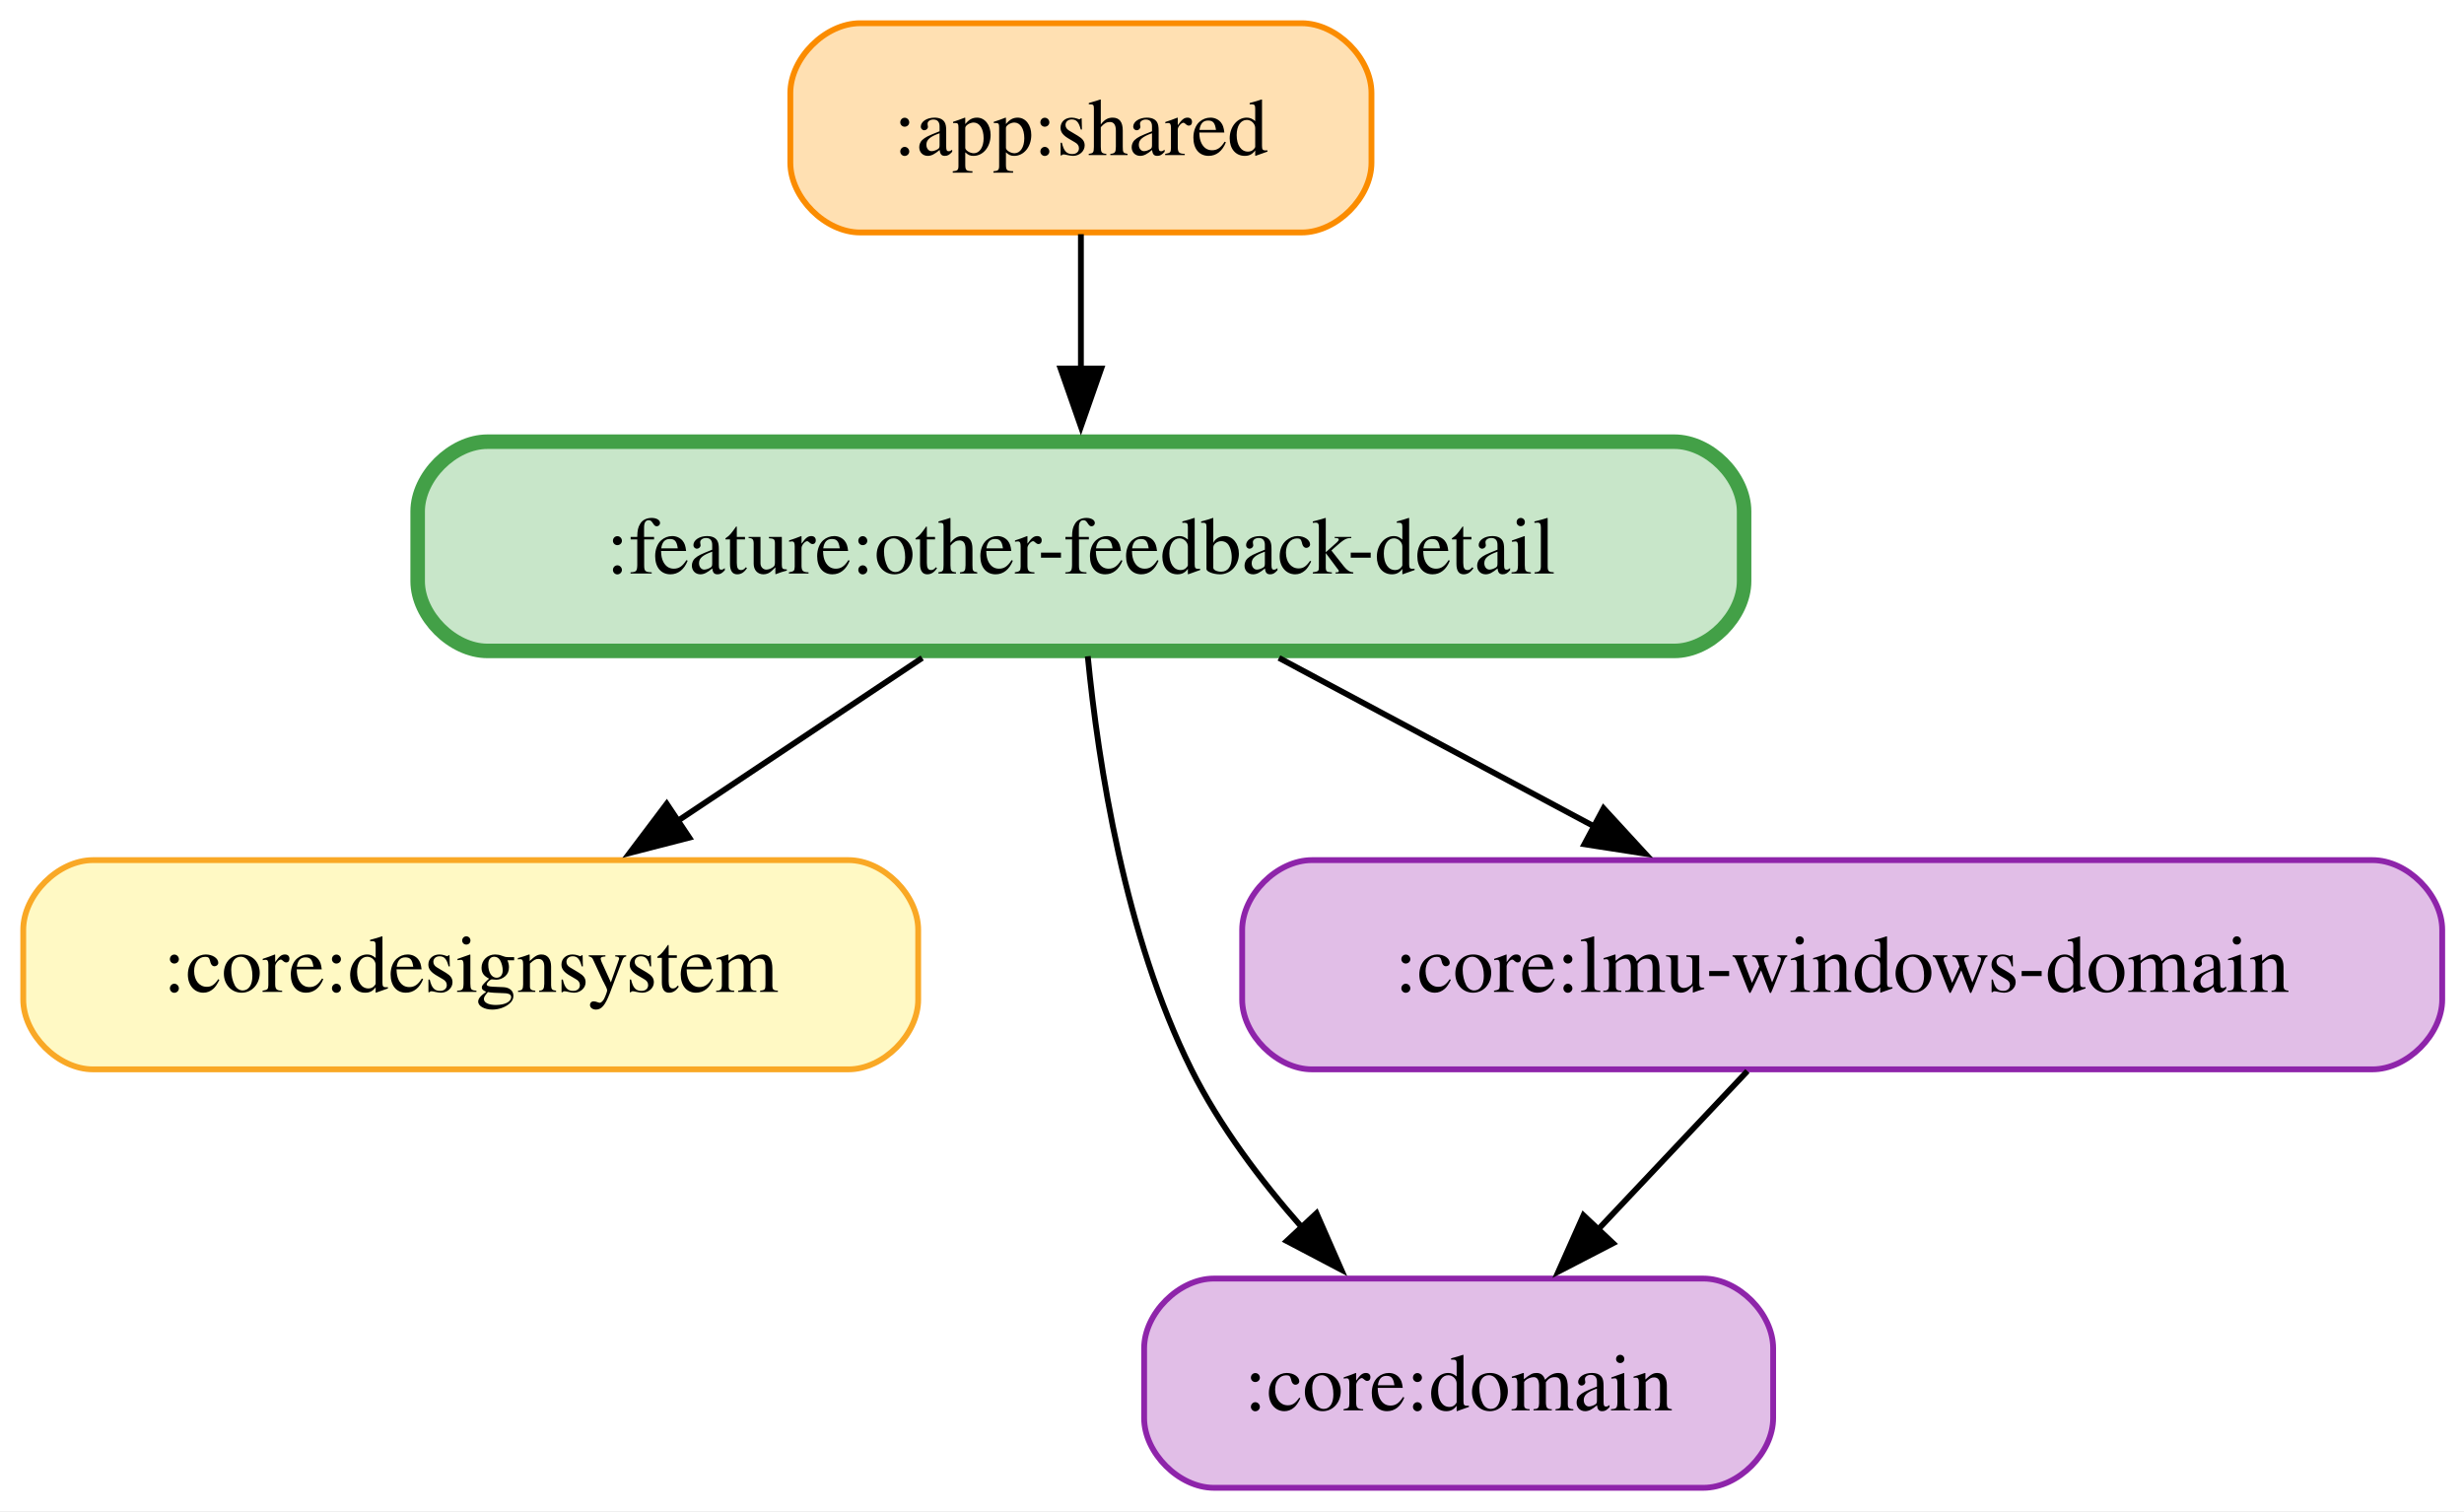
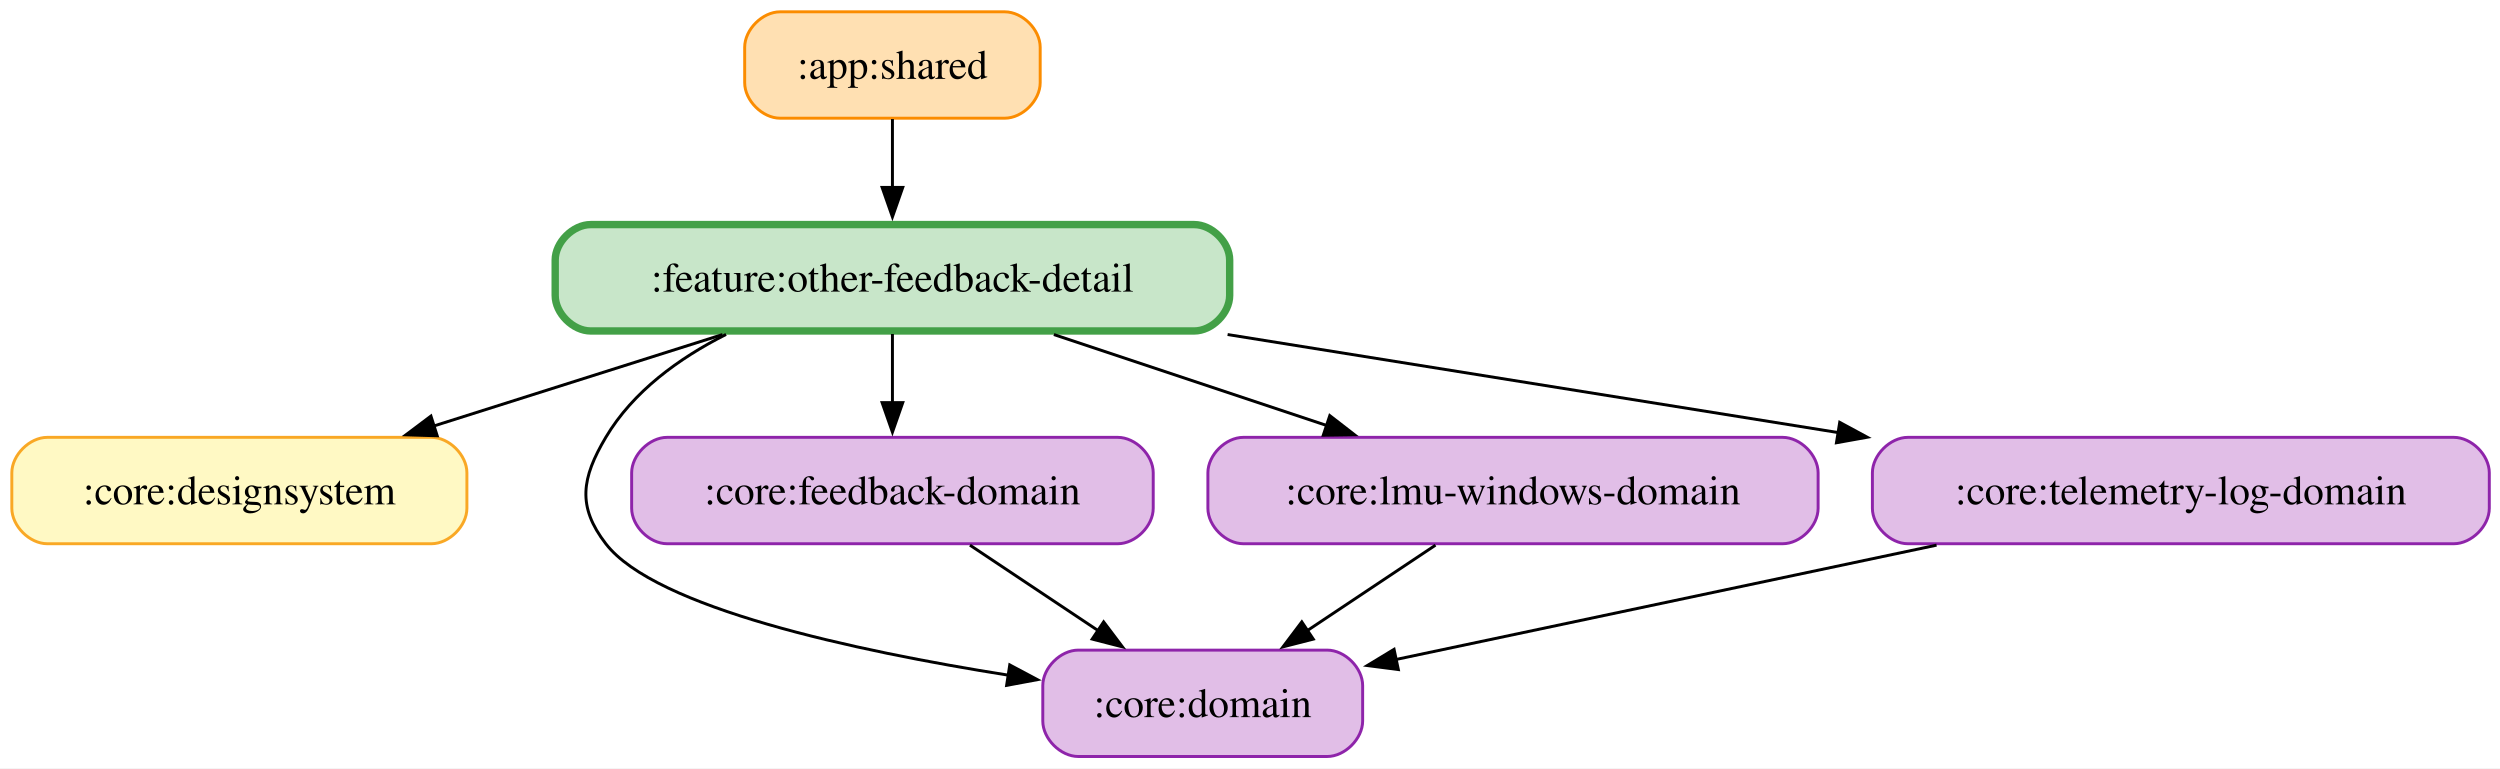
- <svg xmlns="http://www.w3.org/2000/svg" width="424pt" height="260pt" viewBox="0.00 0.00 424.00 260.00">
+ <svg xmlns="http://www.w3.org/2000/svg" width="846pt" height="260pt" viewBox="0.00 0.00 846.00 260.00">
  <g id="graph0" class="graph" transform="scale(1 1) rotate(0) translate(4 256)">
-     <polygon fill="white" stroke="none" points="-4,4 -4,-256 420.25,-256 420.25,4 -4,4" />
+     <polygon fill="white" stroke="none" points="-4,4 -4,-256 842.38,-256 842.38,4 -4,4" />
    <g id="node1" class="node">
-       <path fill="#ffe0b2" stroke="#fb8c00" d="M220,-252C220,-252 144,-252 144,-252 138,-252 132,-246 132,-240 132,-240 132,-228 132,-228 132,-222 138,-216 144,-216 144,-216 220,-216 220,-216 226,-216 232,-222 232,-228 232,-228 232,-240 232,-240 232,-246 226,-252 220,-252" />
-       <text xml:space="preserve" text-anchor="middle" x="182" y="-229.32" font-family="Times,serif" font-size="14.00">:app:shared</text>
+       <path fill="#ffe0b2" stroke="#fb8c00" d="M336,-252C336,-252 260,-252 260,-252 254,-252 248,-246 248,-240 248,-240 248,-228 248,-228 248,-222 254,-216 260,-216 260,-216 336,-216 336,-216 342,-216 348,-222 348,-228 348,-228 348,-240 348,-240 348,-246 342,-252 336,-252" />
+       <text xml:space="preserve" text-anchor="middle" x="298" y="-229.32" font-family="Times,serif" font-size="14.00">:app:shared</text>
    </g>
-     <g id="node5" class="node">
-       <path fill="#c8e6c9" stroke="#43a047" stroke-width="2.5" d="M284.12,-180C284.12,-180 79.88,-180 79.88,-180 73.88,-180 67.87,-174 67.87,-168 67.87,-168 67.87,-156 67.87,-156 67.87,-150 73.87,-144 79.87,-144 79.87,-144 284.12,-144 284.12,-144 290.12,-144 296.12,-150 296.12,-156 296.12,-156 296.12,-168 296.12,-168 296.12,-174 290.12,-180 284.12,-180" />
-       <text xml:space="preserve" text-anchor="middle" x="182" y="-157.32" font-family="Times,serif" font-size="14.00">:feature:other-feedback-detail</text>
+     <g id="node7" class="node">
+       <path fill="#c8e6c9" stroke="#43a047" stroke-width="2.5" d="M400.12,-180C400.12,-180 195.88,-180 195.88,-180 189.88,-180 183.88,-174 183.88,-168 183.88,-168 183.88,-156 183.88,-156 183.88,-150 189.88,-144 195.88,-144 195.88,-144 400.12,-144 400.12,-144 406.12,-144 412.12,-150 412.12,-156 412.12,-156 412.12,-168 412.12,-168 412.12,-174 406.12,-180 400.12,-180" />
+       <text xml:space="preserve" text-anchor="middle" x="298" y="-157.32" font-family="Times,serif" font-size="14.00">:feature:other-feedback-detail</text>
    </g>
    <g id="edge1" class="edge">
-       <path fill="none" stroke="black" d="M182,-215.7C182,-208.71 182,-200.44 182,-192.55" />
-       <polygon fill="black" stroke="black" points="185.5,-192.59 182,-182.59 178.5,-192.59 185.5,-192.59" />
+       <path fill="none" stroke="black" d="M298,-215.7C298,-208.71 298,-200.44 298,-192.55" />
+       <polygon fill="black" stroke="black" points="301.5,-192.59 298,-182.59 294.5,-192.59 301.5,-192.59" />
    </g>
    <g id="node2" class="node">
      <path fill="#fff9c4" stroke="#f9a825" d="M142,-108C142,-108 12,-108 12,-108 6,-108 0,-102 0,-96 0,-96 0,-84 0,-84 0,-78 6,-72 12,-72 12,-72 142,-72 142,-72 148,-72 154,-78 154,-84 154,-84 154,-96 154,-96 154,-102 148,-108 142,-108" />
      <text xml:space="preserve" text-anchor="middle" x="77" y="-85.33" font-family="Times,serif" font-size="14.00">:core:designsystem</text>
    </g>
    <g id="node3" class="node">
-       <path fill="#e1bee7" stroke="#8e24aa" d="M289.12,-36C289.12,-36 204.88,-36 204.88,-36 198.88,-36 192.88,-30 192.88,-24 192.88,-24 192.88,-12 192.88,-12 192.88,-6 198.88,0 204.88,0 204.88,0 289.12,0 289.12,0 295.12,0 301.12,-6 301.12,-12 301.12,-12 301.12,-24 301.12,-24 301.12,-30 295.12,-36 289.12,-36" />
-       <text xml:space="preserve" text-anchor="middle" x="247" y="-13.32" font-family="Times,serif" font-size="14.00">:core:domain</text>
+       <path fill="#e1bee7" stroke="#8e24aa" d="M445.12,-36C445.12,-36 360.88,-36 360.88,-36 354.88,-36 348.88,-30 348.88,-24 348.88,-24 348.88,-12 348.88,-12 348.88,-6 354.88,0 360.88,0 360.88,0 445.12,0 445.12,0 451.12,0 457.12,-6 457.12,-12 457.12,-12 457.12,-24 457.12,-24 457.12,-30 451.12,-36 445.12,-36" />
+       <text xml:space="preserve" text-anchor="middle" x="403" y="-13.32" font-family="Times,serif" font-size="14.00">:core:domain</text>
    </g>
    <g id="node4" class="node">
-       <path fill="#e1bee7" stroke="#8e24aa" d="M404.25,-108C404.25,-108 221.75,-108 221.75,-108 215.75,-108 209.75,-102 209.75,-96 209.75,-96 209.75,-84 209.75,-84 209.75,-78 215.75,-72 221.75,-72 221.75,-72 404.25,-72 404.25,-72 410.25,-72 416.25,-78 416.25,-84 416.25,-84 416.25,-96 416.25,-96 416.25,-102 410.25,-108 404.25,-108" />
-       <text xml:space="preserve" text-anchor="middle" x="313" y="-85.33" font-family="Times,serif" font-size="14.00">:core:lmu-windows-domain</text>
+       <path fill="#e1bee7" stroke="#8e24aa" d="M374.25,-108C374.25,-108 221.75,-108 221.75,-108 215.75,-108 209.75,-102 209.75,-96 209.75,-96 209.75,-84 209.75,-84 209.75,-78 215.75,-72 221.75,-72 221.75,-72 374.25,-72 374.25,-72 380.25,-72 386.25,-78 386.25,-84 386.25,-84 386.25,-96 386.25,-96 386.25,-102 380.25,-108 374.25,-108" />
+       <text xml:space="preserve" text-anchor="middle" x="298" y="-85.33" font-family="Times,serif" font-size="14.00">:core:feedback-domain</text>
    </g>
    <g id="edge2" class="edge">
-       <path fill="none" stroke="black" d="M296.69,-71.7C288.93,-63.47 279.51,-53.48 270.97,-44.42" />
-       <polygon fill="black" stroke="black" points="273.57,-42.08 264.17,-37.21 268.48,-46.88 273.57,-42.08" />
+       <path fill="none" stroke="black" d="M324.23,-71.52C337.35,-62.76 353.43,-52.04 367.64,-42.58" />
+       <polygon fill="black" stroke="black" points="369.47,-45.56 375.85,-37.1 365.59,-39.73 369.47,-45.56" />
+     </g>
+     <g id="node5" class="node">
+       <path fill="#e1bee7" stroke="#8e24aa" d="M599.25,-108C599.25,-108 416.75,-108 416.75,-108 410.75,-108 404.75,-102 404.75,-96 404.75,-96 404.75,-84 404.75,-84 404.75,-78 410.75,-72 416.75,-72 416.75,-72 599.25,-72 599.25,-72 605.25,-72 611.25,-78 611.25,-84 611.25,-84 611.25,-96 611.25,-96 611.25,-102 605.25,-108 599.25,-108" />
+       <text xml:space="preserve" text-anchor="middle" x="508" y="-85.33" font-family="Times,serif" font-size="14.00">:core:lmu-windows-domain</text>
+     </g>
+     <g id="edge3" class="edge">
+       <path fill="none" stroke="black" d="M481.77,-71.52C468.65,-62.76 452.57,-52.04 438.36,-42.58" />
+       <polygon fill="black" stroke="black" points="440.41,-39.73 430.15,-37.1 436.53,-45.56 440.41,-39.73" />
+     </g>
+     <g id="node6" class="node">
+       <path fill="#e1bee7" stroke="#8e24aa" d="M826.38,-108C826.38,-108 641.62,-108 641.62,-108 635.62,-108 629.62,-102 629.62,-96 629.62,-96 629.62,-84 629.62,-84 629.62,-78 635.62,-72 641.62,-72 641.62,-72 826.38,-72 826.38,-72 832.38,-72 838.38,-78 838.38,-84 838.38,-84 838.38,-96 838.38,-96 838.38,-102 832.38,-108 826.38,-108" />
+       <text xml:space="preserve" text-anchor="middle" x="734" y="-85.33" font-family="Times,serif" font-size="14.00">:core:telemetry-log-domain</text>
    </g>
    <g id="edge4" class="edge">
-       <path fill="none" stroke="black" d="M154.69,-142.79C141.75,-134.17 126.14,-123.76 112.32,-114.55" />
-       <polygon fill="black" stroke="black" points="114.61,-111.87 104.35,-109.23 110.73,-117.69 114.61,-111.87" />
+       <path fill="none" stroke="black" d="M651.33,-71.52C594.78,-59.56 520.84,-43.92 468.39,-32.83" />
+       <polygon fill="black" stroke="black" points="469.2,-29.42 458.69,-30.78 467.75,-36.27 469.2,-29.42" />
    </g>
-     <g id="edge3" class="edge">
-       <path fill="none" stroke="black" d="M183.18,-143.08C185,-124.46 189.58,-94.91 201,-72 205.87,-62.23 212.97,-52.81 220.13,-44.69" />
-       <polygon fill="black" stroke="black" points="222.54,-47.24 226.8,-37.53 217.42,-42.46 222.54,-47.24" />
+     <g id="edge6" class="edge">
+       <path fill="none" stroke="black" d="M240.51,-142.79C210.54,-133.3 173.74,-121.64 142.65,-111.8" />
+       <polygon fill="black" stroke="black" points="143.95,-108.53 133.36,-108.85 141.83,-115.21 143.95,-108.53" />
    </g>
    <g id="edge5" class="edge">
-       <path fill="none" stroke="black" d="M216.08,-142.79C232.68,-133.92 252.81,-123.16 270.42,-113.75" />
-       <polygon fill="black" stroke="black" points="271.94,-116.91 279.11,-109.11 268.64,-110.73 271.94,-116.91" />
+       <path fill="none" stroke="black" d="M241.69,-142.83C225.73,-134.78 210.2,-123.51 201,-108 192.84,-94.24 191.23,-84.67 201,-72 217.71,-50.34 284.93,-35.8 337.29,-27.51" />
+       <polygon fill="black" stroke="black" points="337.7,-30.99 347.06,-26.01 336.64,-24.07 337.7,-30.99" />
+     </g>
+     <g id="edge7" class="edge">
+       <path fill="none" stroke="black" d="M298,-142.97C298,-135.87 298,-127.54 298,-119.65" />
+       <polygon fill="black" stroke="black" points="301.5,-119.76 298,-109.76 294.5,-119.76 301.5,-119.76" />
+     </g>
+     <g id="edge9" class="edge">
+       <path fill="none" stroke="black" d="M352.63,-142.79C380.98,-133.34 415.77,-121.74 445.23,-111.92" />
+       <polygon fill="black" stroke="black" points="446,-115.36 454.38,-108.87 443.79,-108.71 446,-115.36" />
+     </g>
+     <g id="edge8" class="edge">
+       <path fill="none" stroke="black" d="M411.42,-142.79C474.97,-132.59 554.06,-119.89 618.02,-109.62" />
+       <polygon fill="black" stroke="black" points="618.56,-113.08 627.88,-108.04 617.45,-106.17 618.56,-113.08" />
    </g>
  </g>
</svg>
